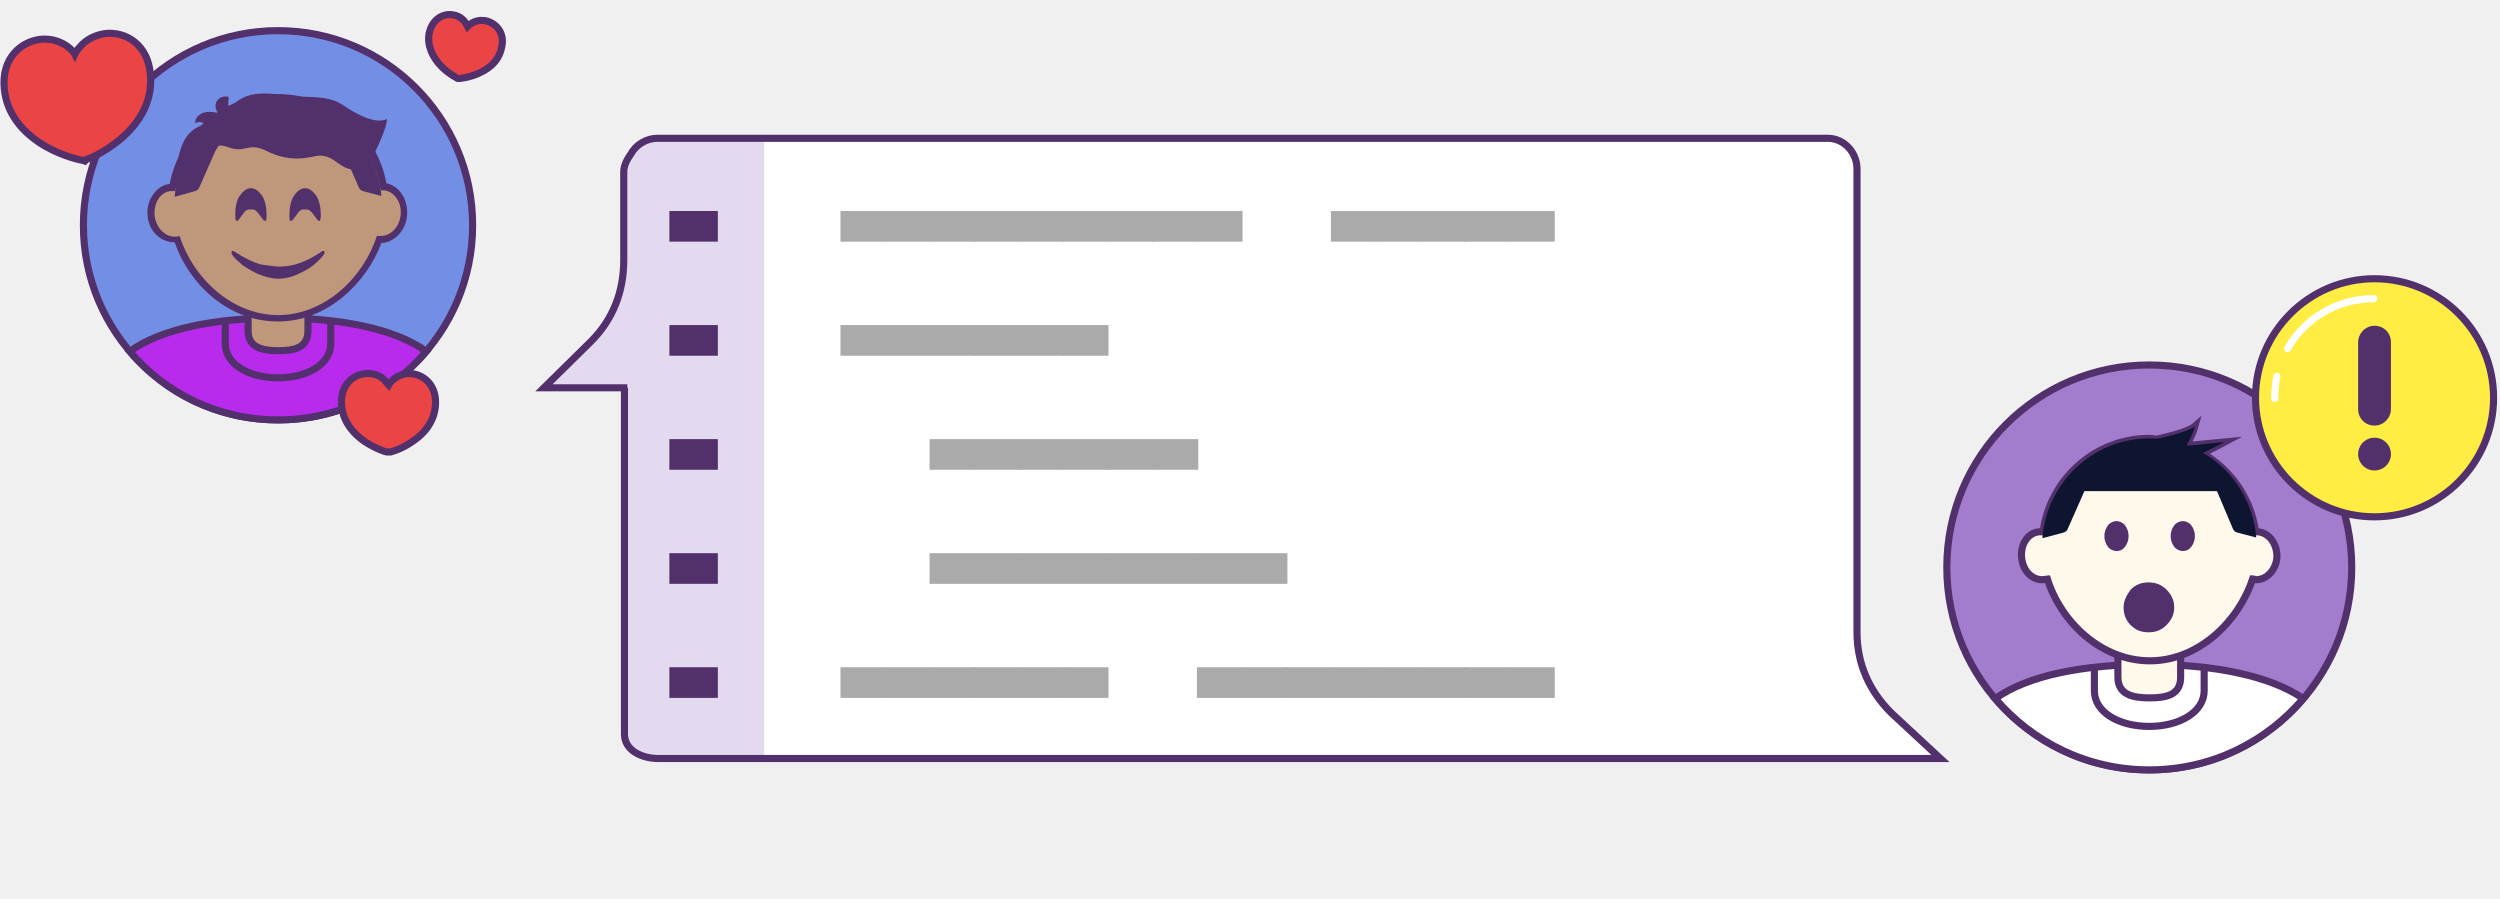
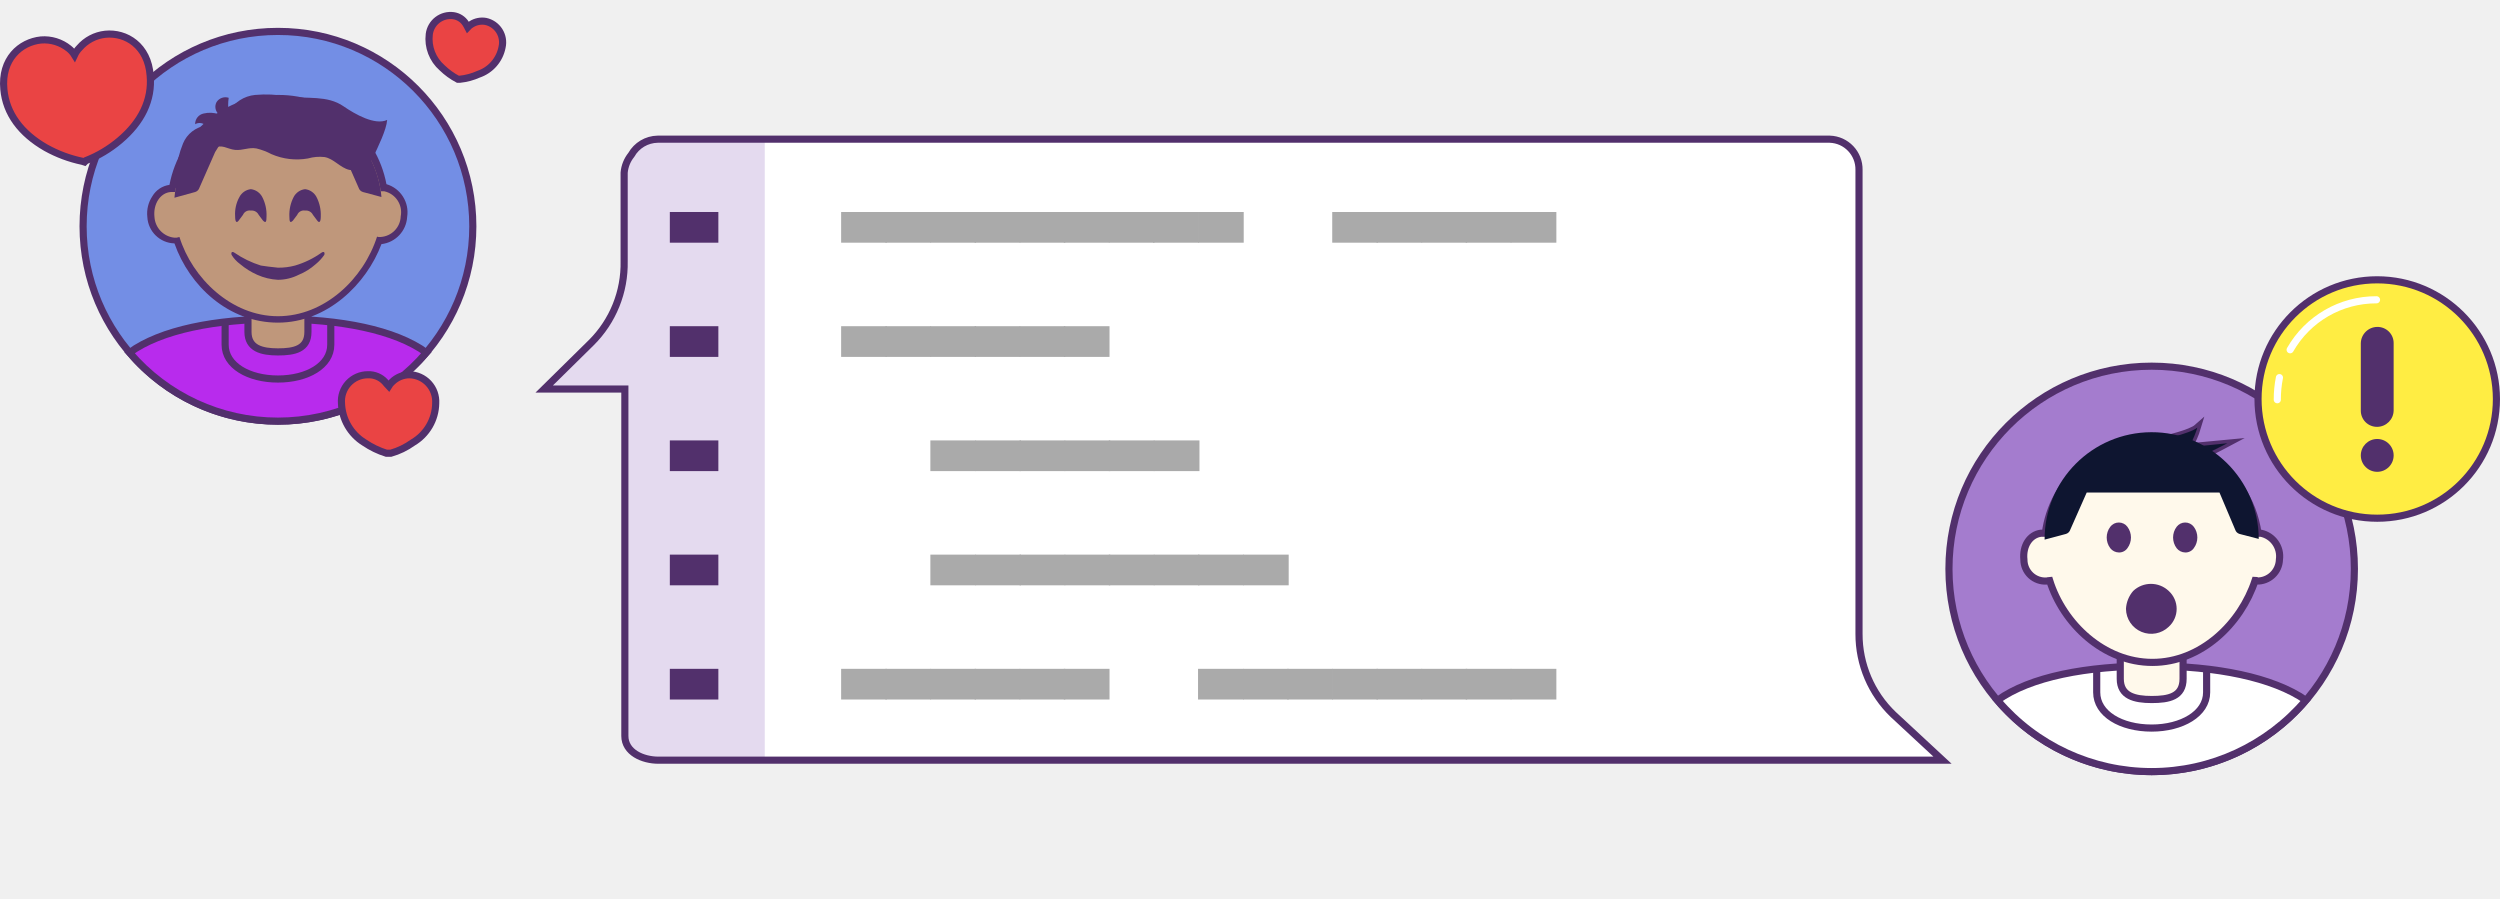
- <svg xmlns="http://www.w3.org/2000/svg" xmlns:xlink="http://www.w3.org/1999/xlink" version="1.1" id="Layer_1" x="0px" y="0px" viewBox="0 0 350.7 126" style="enable-background:new 0 0 350.7 126;" xml:space="preserve">
-   <style type="text/css">
- 	.st0{clip-path:url(#SVGID_2_);fill:#E4DAEF;}
- 	.st1{fill:#B82BED;stroke:#52306C;stroke-miterlimit:10;}
- 	.st2{fill:none;stroke:#52306C;stroke-miterlimit:10;}
- 	.st3{fill:#BF977B;stroke:#52306C;stroke-miterlimit:10;}
- 	.st4{fill:#BF977B;}
- 	.st5{fill:#52306C;}
- 	.st6{fill:#FFFFFF;stroke:#52306C;stroke-miterlimit:10;}
- 	.st7{fill:#FFF9EB;stroke:#52306C;stroke-miterlimit:10;}
- 	.st8{fill:#0E1530;}
- 	.st9{fill:#EA4444;stroke:#52306C;stroke-miterlimit:10;}
- 	.st10{fill:#FFED43;stroke:#52306C;stroke-miterlimit:10;}
- 	.st11{fill:none;stroke:#FFFFFF;stroke-linecap:round;stroke-miterlimit:10;}
- 	.st12{fill:#AAAAAA;}
- </style>
-   <g>
-     <defs>
-       <path id="SVGID_1_" d="M265.3,100c-3.1-3.1-4.8-6.9-4.8-11.3v-65c0-2.3-1.8-4.3-4.1-4.3H92.2c-1.5,0-3,0.9-3.7,2.2    c-0.5,0.7-1,1.6-1,2.5v12.4c0,4.4-1.5,8.3-4.6,11.4l-6.6,6.5h11.7h-0.4v48.6c0,2.3,2.5,3.4,4.7,3.4h162.4h5.8h11.7L265.3,100z" />
-     </defs>
-     <use xlink:href="#SVGID_1_" style="overflow:visible;fill:#FFFFFF;" />
-     <clipPath id="SVGID_2_">
-       <use xlink:href="#SVGID_1_" style="overflow:visible;" />
+ <svg xmlns="http://www.w3.org/2000/svg" id="Layer_1" data-name="Layer 1" viewBox="0 0 350.24 125.9">
+   <defs>
+     <style>.cls-1,.cls-17,.cls-5{fill:none;}.cls-12,.cls-2{fill:#fff;}.cls-3{clip-path:url(#clip-path);}.cls-4{fill:#e4daef;}.cls-12,.cls-13,.cls-15,.cls-16,.cls-5,.cls-7,.cls-8{stroke:#52306c;}.cls-12,.cls-13,.cls-15,.cls-16,.cls-17,.cls-5,.cls-7,.cls-8{stroke-miterlimit:10;}.cls-6{fill:#738ee5;}.cls-7{fill:#b82bed;}.cls-8,.cls-9{fill:#bf977b;}.cls-10{fill:#52306c;}.cls-11{fill:#a47cce;}.cls-13{fill:#fff9eb;}.cls-14{fill:#0e1530;}.cls-15{fill:#ea4444;}.cls-16{fill:#ffed43;}.cls-17{stroke:#fff;stroke-linecap:round;}.cls-18{fill:#aaa;}</style>
+     <clipPath id="clip-path" transform="translate(-0.06 0.1)">
+       <path class="cls-1" d="M265.3,100a15.58,15.58,0,0,1-4.8-11.3v-65a4.23,4.23,0,0,0-4.1-4.3H92.2a4.33,4.33,0,0,0-3.7,2.2,4.59,4.59,0,0,0-1,2.5V36.5a15.62,15.62,0,0,1-4.6,11.4l-6.6,6.5H87.6V103c0,2.3,2.5,3.4,4.7,3.4H272.2Z" />
    </clipPath>
-     <path class="st0" d="M107.2,125.8h-31V14.5c0-8,6.5-14.6,14.6-14.6h16.4V125.8z" />
-     <use xlink:href="#SVGID_1_" style="overflow:visible;fill:none;stroke:#52306C;stroke-miterlimit:10;" />
+   </defs>
+   <path id="SVGID" class="cls-2" d="M265.3,100a15.58,15.58,0,0,1-4.8-11.3v-65a4.23,4.23,0,0,0-4.1-4.3H92.2a4.33,4.33,0,0,0-3.7,2.2,4.59,4.59,0,0,0-1,2.5V36.5a15.62,15.62,0,0,1-4.6,11.4l-6.6,6.5H87.6V103c0,2.3,2.5,3.4,4.7,3.4H272.2Z" transform="translate(-0.06 0.1)" />
+   <g class="cls-3">
+     <path class="cls-4" d="M107.2,125.8h-31V14.5A14.62,14.62,0,0,1,90.8-.1h16.4V125.8Z" transform="translate(-0.06 0.1)" />
  </g>
-   <g>
-     <g>
-       <defs>
-         <circle id="SVGID_3_" cx="39" cy="31.6" r="27.3" />
-       </defs>
-       <use xlink:href="#SVGID_3_" style="overflow:visible;fill:#738EE5;" />
-       <clipPath id="SVGID_4_">
-         <use xlink:href="#SVGID_3_" style="overflow:visible;" />
-       </clipPath>
-       <use xlink:href="#SVGID_3_" style="overflow:visible;fill:none;stroke:#52306C;stroke-miterlimit:10;" />
-     </g>
+   <path id="SVGID-2" data-name="SVGID" class="cls-5" d="M265.3,100a15.58,15.58,0,0,1-4.8-11.3v-65a4.23,4.23,0,0,0-4.1-4.3H92.2a4.33,4.33,0,0,0-3.7,2.2,4.59,4.59,0,0,0-1,2.5V36.5a15.62,15.62,0,0,1-4.6,11.4l-6.6,6.5H87.6V103c0,2.3,2.5,3.4,4.7,3.4H272.2Z" transform="translate(-0.06 0.1)" />
+   <circle id="SVGID-3" data-name="SVGID" class="cls-6" cx="38.94" cy="31.7" r="27.3" />
+   <circle id="SVGID-4" data-name="SVGID" class="cls-5" cx="38.94" cy="31.7" r="27.3" />
+   <path class="cls-7" d="M39,44.6c-8.7,0-16.4,1.5-20.8,4.7a27.33,27.33,0,0,0,41.6,0C55.4,46.1,47.7,44.6,39,44.6Z" transform="translate(-0.06 0.1)" />
+   <path class="cls-5" d="M31.6,44.6v3.6c0,2.9,3.3,4.8,7.4,4.8h0c4.1,0,7.4-1.9,7.4-4.8V44.6" transform="translate(-0.06 0.1)" />
+   <path class="cls-8" d="M43.2,42.2H34.8v4.2c0,2.3,1.9,2.8,4.2,2.8h0c2.3,0,4.2-.4,4.2-2.8V42.2Z" transform="translate(-0.06 0.1)" />
+   <path class="cls-9" d="M39,44.7c-6.8,0-12.2-5.5-14.2-11H24.5a3.56,3.56,0,0,1-3.3-3.4c-0.2-2.1,1-3.9,2.8-4.1h0.2a15,15,0,0,1,29.6,0h0A3.15,3.15,0,0,1,56,27.6a4.17,4.17,0,0,1,.6,2.7,3.56,3.56,0,0,1-3.3,3.4H53.1C51.2,39.2,45.8,44.7,39,44.7Z" transform="translate(-0.06 0.1)" />
+   <path class="cls-10" d="M39,14.2A14.64,14.64,0,0,1,53.4,26.7h0.5a3,3,0,0,1,2.3,3.5,3,3,0,0,1-2.8,2.9H53.1c-0.1,0-.2,0-0.2-0.1C51,39,45.5,44.2,39,44.2S27,38.9,25.2,33.1c-0.1,0-.3.1-0.4,0.1H24.5a3.11,3.11,0,0,1-2.8-2.9c-0.2-1.8.8-3.4,2.3-3.5h0.6A14.55,14.55,0,0,1,39,14.2m0-1A15.52,15.52,0,0,0,23.8,25.8a3.29,3.29,0,0,0-2.4,1.6,4.35,4.35,0,0,0-.7,2.9A3.91,3.91,0,0,0,24.5,34h0c2.1,6,7.6,11.1,14.5,11.1s12.4-5.4,14.5-11a4.07,4.07,0,0,0,3.6-3.8,4.11,4.11,0,0,0-2.9-4.6A15.37,15.37,0,0,0,39,13.2h0Z" transform="translate(-0.06 0.1)" />
+   <path class="cls-10" d="M48.1,21.2l2.2,5a0.9,0.9,0,0,0,.6.6l2.6,0.7a14.55,14.55,0,0,0-29,.1l2.9-.8a0.9,0.9,0,0,0,.6-0.6l2.2-5,0.5-.8,4-2.2,5.4,1.7Z" transform="translate(-0.06 0.1)" />
+   <path class="cls-10" d="M36,20.7a9,9,0,0,1,2.1.8,8.94,8.94,0,0,0,5.1.6,6,6,0,0,1,2.3-.2c1.3,0.2,2.2,1.5,3.5,1.8a3.16,3.16,0,0,0,3.4-1.9c0.6-1.3,1.8-3.7,1.9-5.1-1.7.8-4.5-.8-6.1-1.9-2.3-1.6-5.1-1-7.9-1.4a17,17,0,0,0-4.5-.2,4.77,4.77,0,0,0-3.7,2.4,6.7,6.7,0,0,1,0-2,1.47,1.47,0,0,0-1.7.6,1.38,1.38,0,0,0,.3,1.7,3.76,3.76,0,0,0-2.1-.1,1.49,1.49,0,0,0-1.2,1.5,1.23,1.23,0,0,1,1.5.2A4.09,4.09,0,0,0,25.7,20a14.48,14.48,0,0,0-1,4.1,18.46,18.46,0,0,1-.4,2.3c-0.1-.4,1.1,0,1.5,0s-0.1.1-.1,0.5c1.3-.1,2.1-1.5,2.5-2.8s0.7-2.7,1.8-3.4,1.9,0.1,3,.2S34.9,20.5,36,20.7Z" transform="translate(-0.06 0.1)" />
+   <g id="a">
+     <path class="cls-10" d="M32.5,35.6a4.56,4.56,0,0,0,1.2,1.3,10,10,0,0,0,2.4,1.5,8.17,8.17,0,0,0,2.9.7,6.48,6.48,0,0,0,2.9-.7,8.31,8.31,0,0,0,2.4-1.5,6.42,6.42,0,0,0,1.2-1.3c0.1-.4-0.1-0.5-0.4-0.3a12.49,12.49,0,0,1-3.7,1.8,8.75,8.75,0,0,1-2.4.3q-1.5-.15-2.4-0.3a13.77,13.77,0,0,1-3.7-1.8c-0.3-.2-0.5-0.1-0.4.3m4.9-5.4a5.4,5.4,0,0,0-.6-2.7,2.08,2.08,0,0,0-1.6-1.1h0a2.08,2.08,0,0,0-1.6,1.1,4.91,4.91,0,0,0-.6,2.7c0,0.8.2,1,.5,0.6l0.6-.8a1,1,0,0,1,1.1-.6h0a1.08,1.08,0,0,1,1.1.6l0.6,0.8c0.4,0.4.5,0.2,0.5-.6m3.7,0.6,0.6-.8a1,1,0,0,1,1.1-.6h0a1.08,1.08,0,0,1,1.1.6l0.6,0.8c0.3,0.4.5,0.2,0.5-.6a5.4,5.4,0,0,0-.6-2.7,2.08,2.08,0,0,0-1.6-1.1h0a2.08,2.08,0,0,0-1.6,1.1,5.4,5.4,0,0,0-.6,2.7C40.6,31,40.7,31.2,41.1,30.8Z" transform="translate(-0.06 0.1)" />
  </g>
-   <path class="st1" d="M39,44.6c-8.7,0-16.4,1.5-20.8,4.7c5,5.9,12.4,9.6,20.8,9.6s15.8-3.7,20.8-9.6C55.4,46.1,47.7,44.6,39,44.6z" />
-   <path class="st2" d="M31.6,44.6v3.6c0,2.9,3.3,4.8,7.4,4.8h0c4.1,0,7.4-1.9,7.4-4.8v-3.6" />
-   <path class="st3" d="M43.2,42.2h-8.4v4.2c0,2.3,1.9,2.8,4.2,2.8h0c2.3,0,4.2-0.4,4.2-2.8V42.2z" />
-   <g>
-     <path class="st4" d="M39,44.7c-6.8,0-12.2-5.5-14.2-11c0,0,0,0,0,0c-0.1,0-0.2,0-0.3,0c-1.7,0-3.1-1.5-3.3-3.4   c-0.2-2.1,1-3.9,2.8-4.1c0.1,0,0.2,0,0.2,0C25.4,19,31.7,13.7,39,13.7c7.3,0,13.6,5.4,14.8,12.5c0,0,0,0,0,0   c0.9,0.1,1.6,0.6,2.2,1.4c0.5,0.8,0.7,1.7,0.6,2.7c-0.2,1.9-1.6,3.4-3.3,3.4c0,0-0.1,0-0.2,0C51.2,39.2,45.8,44.7,39,44.7z" />
-     <path class="st5" d="M39,14.2c7.3,0,13.4,5.5,14.4,12.5c0.1,0,0.2,0,0.3,0c0.1,0,0.1,0,0.2,0c1.5,0.2,2.5,1.8,2.3,3.5   c-0.2,1.7-1.4,2.9-2.8,2.9c-0.1,0-0.2,0-0.3,0c-0.1,0-0.2,0-0.2-0.1C51,39,45.5,44.2,39,44.2c-6.5,0-12-5.3-13.8-11.1   c-0.1,0-0.3,0.1-0.4,0.1c-0.1,0-0.2,0-0.3,0c-1.4,0-2.6-1.3-2.8-2.9c-0.2-1.8,0.8-3.4,2.3-3.5c0.1,0,0.2,0,0.2,0c0.1,0,0.3,0,0.4,0   C25.6,19.6,31.7,14.2,39,14.2 M39,13.2c-7.4,0-13.8,5.3-15.2,12.6c-1,0.1-1.8,0.7-2.4,1.6c-0.6,0.9-0.8,1.9-0.7,2.9   c0.2,2.2,1.9,3.7,3.8,3.7c0,0,0,0,0,0c2.1,6,7.6,11.1,14.5,11.1c6.9,0,12.4-5.4,14.5-11c1.8-0.1,3.4-1.7,3.6-3.8   c0.2-2.2-1-4.2-2.9-4.6C52.9,18.5,46.5,13.2,39,13.2L39,13.2z" />
+   <circle id="SVGID-5" data-name="SVGID" class="cls-11" cx="301.44" cy="79.7" r="28.4" />
+   <circle id="SVGID-6" data-name="SVGID" class="cls-5" cx="301.44" cy="79.7" r="28.4" />
+   <path class="cls-5" d="M290.2,94.3c-0.7,3.5,4.7,7,11.5,7s12.1-3.6,11.5-7.1" transform="translate(-0.06 0.1)" />
+   <path class="cls-12" d="M301.5,93.2c-9.1,0-17,1.5-21.6,4.8a28.33,28.33,0,0,0,43.2,0C318.5,94.8,310.5,93.2,301.5,93.2Z" transform="translate(-0.06 0.1)" />
+   <path class="cls-5" d="M293.8,93.2v3.7c0,3,3.4,5,7.7,5h0c4.2,0,7.7-2,7.7-5V93.2" transform="translate(-0.06 0.1)" />
+   <path class="cls-13" d="M305.8,90.7h-8.7V95c0,2.4,2,2.9,4.4,2.9h0c2.4,0,4.4-.4,4.4-2.9V90.7h-0.1Z" transform="translate(-0.06 0.1)" />
+   <path class="cls-13" d="M316.8,74.6h-0.4a15.13,15.13,0,0,0-7.4-11c1.6-.8,3.1-1.6,3.1-1.6l-5.3.5h-0.1a11.44,11.44,0,0,0,1.2-2.7c-0.9.8-4.4,1.6-5.3,1.8-0.4,0-.7-0.1-1.1-0.1a15.09,15.09,0,0,0-14.9,13.1H286c-1.6.2-2.6,1.8-2.4,3.7a3,3,0,0,0,3.2,3c0.1,0,.3-0.1.4-0.1,1.9,6.1,7.6,11.5,14.4,11.5S314,87.3,316,81.2c0.1,0,.2,0,0.2.1a3.1,3.1,0,0,0,3.2-3A3.31,3.31,0,0,0,316.8,74.6Z" transform="translate(-0.06 0.1)" />
+   <path class="cls-14" d="M313.2,74.1a0.9,0.9,0,0,0,.6.6l2.7,0.7a15,15,0,0,0-30,.1l3-.8a0.9,0.9,0,0,0,.6-0.6l2.3-5.2H311Z" transform="translate(-0.06 0.1)" />
+   <g id="a-2" data-name="a">
+     <path class="cls-10" d="M297.9,85.2a3.54,3.54,0,0,0,6,2.5,3.39,3.39,0,0,0,0-5,3.62,3.62,0,0,0-5,0,4.17,4.17,0,0,0-1,2.5m0.2-8.5a2.5,2.5,0,0,0,0-3,1.5,1.5,0,0,0-2.4,0,2.5,2.5,0,0,0,0,3,1.56,1.56,0,0,0,1.2.6,1.41,1.41,0,0,0,1.2-.6" transform="translate(-0.06 0.1)" />
  </g>
-   <g>
-     <path class="st5" d="M48.1,21.2l2.2,5c0.1,0.3,0.3,0.5,0.6,0.6l2.6,0.7C52.9,20,46.6,14.2,39,14.2c-7.6,0-13.9,5.9-14.5,13.4   l2.9-0.8c0.3-0.1,0.5-0.3,0.6-0.6l2.2-5l0.5-0.8l4-2.2l5.4,1.7L48.1,21.2z" />
-   </g>
-   <path class="st5" d="M36,20.7c0.7,0.1,1.4,0.5,2.1,0.8c1.6,0.7,3.4,0.9,5.1,0.6c0.8-0.1,1.5-0.4,2.3-0.2c1.3,0.2,2.2,1.5,3.5,1.8  c1.4,0.3,2.8-0.6,3.4-1.9s1.8-3.7,1.9-5.1c-1.7,0.8-4.5-0.8-6.1-1.9c-2.3-1.6-5.1-1-7.9-1.4c-1.5-0.2-3-0.4-4.5-0.2s-3,1-3.7,2.4  c-0.1-0.7-0.1-1.3,0-2c-0.6-0.2-1.3,0-1.7,0.6c-0.3,0.5-0.2,1.3,0.3,1.7c-0.7-0.2-1.4-0.3-2.1-0.1c-0.7,0.2-1.3,0.8-1.2,1.5  c0.4-0.3,1.1-0.2,1.5,0.2c-1.4,0.1-2.6,1.2-3.2,2.5s-0.8,2.7-1,4.1c-0.1,1-0.2,1.3-0.4,2.3c-0.1-0.4,1.1,0,1.5,0  c0.4,0-0.1,0.1-0.1,0.5c1.3-0.1,2.1-1.5,2.5-2.8c0.4-1.3,0.7-2.7,1.8-3.4c1.2-0.7,1.9,0.1,3,0.2C34,21.1,34.9,20.5,36,20.7z" />
-   <g transform="matrix( 1, 0, 0, 1, 0,0) ">
-     <g>
-       <g>
-         <g id="a_8_">
-           <path class="st5" d="M32.5,35.6c0.2,0.4,0.6,0.8,1.2,1.3c0.5,0.5,1.4,1,2.4,1.5c1,0.4,2,0.7,2.9,0.7c0.9,0,1.9-0.2,2.9-0.7      c1.1-0.5,1.9-1,2.4-1.5c0.6-0.5,1-1,1.2-1.3c0.1-0.4-0.1-0.5-0.4-0.3c-1.3,0.9-2.6,1.5-3.7,1.8c-0.7,0.2-1.5,0.3-2.4,0.3      c-1-0.1-1.8-0.2-2.4-0.3c-1.1-0.3-2.3-0.9-3.7-1.8C32.6,35.1,32.4,35.2,32.5,35.6 M37.4,30.2c0-1.1-0.2-2-0.6-2.7      c-0.5-0.7-1-1.1-1.6-1.1h0c-0.6,0-1.1,0.4-1.6,1.1C33.2,28.1,33,29,33,30.2c0,0.8,0.2,1,0.5,0.6l0.6-0.8      c0.3-0.5,0.7-0.7,1.1-0.6h0c0.5-0.1,0.8,0.2,1.1,0.6l0.6,0.8C37.3,31.2,37.4,31,37.4,30.2 M41.1,30.8l0.6-0.8      c0.3-0.5,0.7-0.7,1.1-0.6h0c0.5-0.1,0.8,0.2,1.1,0.6l0.6,0.8c0.3,0.4,0.5,0.2,0.5-0.6c0-1.1-0.2-2-0.6-2.7      c-0.5-0.7-1-1.1-1.6-1.1h0c-0.6,0-1.1,0.4-1.6,1.1c-0.4,0.7-0.6,1.6-0.6,2.7C40.6,31,40.7,31.2,41.1,30.8z" />
-         </g>
-       </g>
-     </g>
-   </g>
-   <g>
-     <g>
-       <defs>
-         <circle id="SVGID_5_" cx="301.5" cy="79.6" r="28.4" />
-       </defs>
-       <use xlink:href="#SVGID_5_" style="overflow:visible;fill:#A47CCE;" />
-       <clipPath id="SVGID_6_">
-         <use xlink:href="#SVGID_5_" style="overflow:visible;" />
-       </clipPath>
-       <use xlink:href="#SVGID_5_" style="overflow:visible;fill:none;stroke:#52306C;stroke-miterlimit:10;" />
-     </g>
-   </g>
-   <path class="st2" d="M290.2,94.3c-0.7,3.5,4.7,7,11.5,7c6.7,0,12.1-3.6,11.5-7.1" />
-   <path class="st6" d="M301.5,93.2c-9.1,0-17,1.5-21.6,4.8c5.2,6.1,12.9,10,21.6,10s16.4-3.9,21.6-10  C318.5,94.8,310.5,93.2,301.5,93.2z" />
-   <path class="st2" d="M293.8,93.2v3.7c0,3,3.4,5,7.7,5h0c4.2,0,7.7-2,7.7-5v-3.7" />
-   <path class="st7" d="M305.8,90.7h-8.7V95c0,2.4,2,2.9,4.4,2.9l0,0c2.4,0,4.4-0.4,4.4-2.9V90.7z" />
-   <path class="st7" d="M316.8,74.6c-0.1,0-0.3,0-0.4,0c-0.6-4.7-3.5-8.7-7.4-11c1.6-0.8,3.1-1.6,3.1-1.6l-5.3,0.5c0,0,0,0-0.1,0  c0.4-0.7,0.9-1.6,1.2-2.7c-0.9,0.8-4.4,1.6-5.3,1.8c-0.4,0-0.7-0.1-1.1-0.1c-7.6,0-13.9,5.7-14.9,13.1c-0.2,0-0.4,0-0.6,0  c-1.6,0.2-2.6,1.8-2.4,3.7c0.2,1.9,1.6,3.2,3.2,3c0.1,0,0.3-0.1,0.4-0.1c1.9,6.1,7.6,11.5,14.4,11.5c6.7,0,12.4-5.4,14.4-11.5  c0.1,0,0.2,0,0.2,0.1c1.6,0.2,3-1.2,3.2-3C319.5,76.4,318.4,74.8,316.8,74.6z" />
-   <g>
-     <path class="st8" d="M313.2,74.1c0.1,0.3,0.3,0.5,0.6,0.6l2.7,0.7c-0.6-7.8-7.1-13.9-15-13.9c-7.9,0-14.4,6.2-15,14l3-0.8   c0.3-0.1,0.5-0.3,0.6-0.6l2.3-5.2h18.6L313.2,74.1z" />
-   </g>
-   <g transform="matrix( 1, 0, 0, 1, 0,0) ">
-     <g>
-       <g id="a_9_">
-         <path class="st5" d="M297.9,85.2c0,1,0.3,1.8,1,2.5c0.7,0.7,1.5,1,2.5,1c1,0,1.8-0.3,2.5-1c0.7-0.7,1.1-1.5,1.1-2.5     c0-1-0.4-1.8-1.1-2.5c-0.7-0.7-1.5-1-2.5-1c-1,0-1.8,0.3-2.5,1C298.3,83.5,297.9,84.3,297.9,85.2 M298.1,76.7     c0.3-0.4,0.5-0.9,0.5-1.5s-0.2-1.1-0.5-1.5c-0.3-0.4-0.8-0.6-1.2-0.6s-0.9,0.2-1.2,0.6c-0.3,0.4-0.5,0.9-0.5,1.5s0.2,1.1,0.5,1.5     c0.3,0.4,0.8,0.6,1.2,0.6S297.7,77.2,298.1,76.7" />
-       </g>
-     </g>
-     <path class="st5" d="M307.4,76.7c0.3-0.4,0.5-0.9,0.5-1.5s-0.2-1.1-0.5-1.5c-0.3-0.4-0.8-0.6-1.2-0.6s-0.9,0.2-1.2,0.6   c-0.3,0.4-0.5,0.9-0.5,1.5s0.2,1.1,0.5,1.5c0.3,0.4,0.8,0.6,1.2,0.6S307,77.2,307.4,76.7" />
-   </g>
-   <path class="st8" d="M302.4,61.6c0,0,4.4-0.9,5.5-1.8c-0.7,2.5-2.3,4.3-2.3,4.3L302.4,61.6z" />
-   <path class="st8" d="M306.1,62.6l6-0.6c0,0-5.5,2.9-7,3.1C303.6,65.3,306.1,62.6,306.1,62.6z" />
-   <path class="st9" d="M11.9,22.6l-0.3-0.1c-0.1,0-2.6-0.5-5.1-1.9c-3.5-2-5.6-4.8-5.9-8.2C0.2,8.2,2.9,5.8,5.8,5.5  c1.4-0.1,2.8,0.3,3.9,1.2C10,7,10.3,7.2,10.5,7.6c0.2-0.4,0.4-0.7,0.7-1c0.9-1.1,2.2-1.7,3.6-1.9c2.9-0.3,6,1.6,6.3,5.8  c0.3,3.4-1.2,6.5-4.3,9.1c-2.3,1.9-4.6,2.8-4.7,2.8L11.9,22.6z" />
-   <path class="st9" d="M64.3,11L64.2,11c0,0-1.2-0.6-2.2-1.6c-1.4-1.4-2.1-3.1-1.8-4.7c0.4-2,2-2.9,3.4-2.6c0.7,0.1,1.3,0.5,1.7,1.1  c0.1,0.2,0.2,0.3,0.3,0.5c0.1-0.1,0.3-0.3,0.5-0.4c0.6-0.4,1.3-0.5,2-0.4c1.4,0.3,2.7,1.6,2.3,3.6c-0.3,1.7-1.4,3-3.3,3.8  c-1.3,0.6-2.6,0.7-2.6,0.7L64.3,11z" />
-   <path class="st9" d="M54.4,63.4l-0.2,0c-0.1,0-1.6-0.5-3.1-1.5c-2.1-1.5-3.2-3.4-3.2-5.5c0-2.6,1.8-4,3.7-4c0.9,0,1.8,0.3,2.4,1  c0.2,0.2,0.3,0.4,0.5,0.6c0.1-0.2,0.3-0.4,0.5-0.6c0.6-0.6,1.5-1,2.4-1c1.8,0,3.7,1.4,3.7,4c0,2.2-1.1,4.1-3.2,5.5  c-1.5,1.1-3.1,1.5-3.1,1.5L54.4,63.4z" />
-   <path class="st10" d="M333.1,39.1c-9.2,0-16.7,7.5-16.7,16.7s7.5,16.7,16.7,16.7s16.7-7.5,16.7-16.7S342.3,39.1,333.1,39.1z" />
-   <circle class="st5" cx="333.1" cy="63.7" r="2.3" />
-   <path class="st5" d="M335.4,57.4c0,1.2-1,2.3-2.3,2.3s-2.3-1-2.3-2.3V48c0-1.2,1-2.3,2.3-2.3s2.3,1,2.3,2.3V57.4z" />
-   <path class="st11" d="M333,41.9c-5.2,0-9.7,2.8-12.1,7 M319.4,52.8c-0.2,1-0.3,2-0.3,3.1" />
-   <g>
-     <g>
-       <g>
-         <path class="st5" d="M93.9,29.6h6.8v4.3h-6.8V29.6z" />
-         <path class="st5" d="M93.9,45.6h6.8v4.3h-6.8V45.6z" />
-         <path class="st5" d="M93.9,61.6h6.8v4.3h-6.8V61.6z" />
-         <path class="st5" d="M93.9,77.6h6.8v4.3h-6.8V77.6z" />
-         <path class="st5" d="M93.9,93.6h6.8v4.3h-6.8V93.6z" />
-       </g>
-     </g>
-   </g>
-   <g>
-     <path class="st12" d="M117.9,29.6h6.4v4.3h-6.4V29.6z" />
-     <path class="st12" d="M124.1,29.6h6.4v4.3h-6.4V29.6z" />
-     <path class="st12" d="M130.4,29.6h6.4v4.3h-6.4V29.6z" />
-     <path class="st12" d="M136.6,29.6h6.4v4.3h-6.4V29.6z" />
-     <path class="st12" d="M142.9,29.6h6.4v4.3h-6.4V29.6z" />
-     <path class="st12" d="M149.1,29.6h6.4v4.3h-6.4V29.6z" />
-     <path class="st12" d="M155.4,29.6h6.4v4.3h-6.4V29.6z" />
-     <path class="st12" d="M161.6,29.6h6.4v4.3h-6.4V29.6z" />
-     <path class="st12" d="M167.9,29.6h6.4v4.3h-6.4V29.6z" />
-     <path class="st12" d="M186.7,29.6h6.4v4.3h-6.4V29.6z" />
-     <path class="st12" d="M192.9,29.6h6.4v4.3h-6.4V29.6z" />
-     <path class="st12" d="M199.2,29.6h6.4v4.3h-6.4V29.6z" />
-     <path class="st12" d="M205.4,29.6h6.4v4.3h-6.4V29.6z" />
-     <path class="st12" d="M211.7,29.6h6.4v4.3h-6.4V29.6z" />
-     <path class="st12" d="M117.9,45.6h6.4v4.3h-6.4V45.6z" />
-     <path class="st12" d="M124.1,45.6h6.4v4.3h-6.4V45.6z" />
-     <path class="st12" d="M130.4,45.6h6.4v4.3h-6.4V45.6z" />
-     <path class="st12" d="M136.6,45.6h6.4v4.3h-6.4V45.6z" />
-     <path class="st12" d="M142.9,45.6h6.4v4.3h-6.4V45.6z" />
-     <path class="st12" d="M149.1,45.6h6.4v4.3h-6.4V45.6z" />
-     <path class="st12" d="M130.4,61.6h6.4v4.3h-6.4V61.6z" />
-     <path class="st12" d="M136.7,61.6h6.4v4.3h-6.4V61.6z" />
-     <path class="st12" d="M142.9,61.6h6.4v4.3h-6.4V61.6z" />
-     <path class="st12" d="M149.2,61.6h6.4v4.3h-6.4V61.6z" />
-     <path class="st12" d="M155.4,61.6h6.4v4.3h-6.4V61.6z" />
-     <path class="st12" d="M161.7,61.6h6.4v4.3h-6.4V61.6z" />
-     <path class="st12" d="M130.4,77.6h6.4v4.3h-6.4V77.6z" />
-     <path class="st12" d="M136.7,77.6h6.4v4.3h-6.4V77.6z" />
-     <path class="st12" d="M142.9,77.6h6.4v4.3h-6.4V77.6z" />
-     <path class="st12" d="M149.2,77.6h6.4v4.3h-6.4V77.6z" />
-     <path class="st12" d="M155.4,77.6h6.4v4.3h-6.4V77.6z" />
-     <path class="st12" d="M161.7,77.6h6.4v4.3h-6.4V77.6z" />
-     <path class="st12" d="M167.9,77.6h6.4v4.3h-6.4V77.6z" />
-     <path class="st12" d="M174.2,77.6h6.4v4.3h-6.4V77.6z" />
-     <path class="st12" d="M117.9,93.6h6.4v4.3h-6.4V93.6z" />
-     <path class="st12" d="M124.1,93.6h6.4v4.3h-6.4V93.6z" />
-     <path class="st12" d="M130.4,93.6h6.4v4.3h-6.4V93.6z" />
-     <path class="st12" d="M136.6,93.6h6.4v4.3h-6.4V93.6z" />
-     <path class="st12" d="M142.9,93.6h6.4v4.3h-6.4V93.6z" />
-     <path class="st12" d="M149.1,93.6h6.4v4.3h-6.4V93.6z" />
-     <path class="st12" d="M167.9,93.6h6.4v4.3h-6.4V93.6z" />
-     <path class="st12" d="M174.2,93.6h6.4v4.3h-6.4V93.6z" />
-     <path class="st12" d="M180.4,93.6h6.4v4.3h-6.4V93.6z" />
-     <path class="st12" d="M186.7,93.6h6.4v4.3h-6.4V93.6z" />
-     <path class="st12" d="M192.9,93.6h6.4v4.3h-6.4V93.6z" />
-     <path class="st12" d="M199.2,93.6h6.4v4.3h-6.4V93.6z" />
-     <path class="st12" d="M205.4,93.6h6.4v4.3h-6.4V93.6z" />
-     <path class="st12" d="M211.7,93.6h6.4v4.3h-6.4V93.6z" />
-   </g>
+   <path class="cls-10" d="M307.4,76.7a2.5,2.5,0,0,0,0-3,1.5,1.5,0,0,0-2.4,0,2.5,2.5,0,0,0,0,3,1.56,1.56,0,0,0,1.2.6,1.41,1.41,0,0,0,1.2-.6" transform="translate(-0.06 0.1)" />
+   <path class="cls-14" d="M302.4,61.6s4.4-.9,5.5-1.8a12.11,12.11,0,0,1-2.3,4.3Z" transform="translate(-0.06 0.1)" />
+   <path class="cls-14" d="M306.1,62.6l6-.6s-5.5,2.9-7,3.1S306.1,62.6,306.1,62.6Z" transform="translate(-0.06 0.1)" />
+   <path class="cls-15" d="M11.9,22.6l-0.3-.1a18,18,0,0,1-5.1-1.9C3,18.6.9,15.8,0.6,12.4,0.2,8.2,2.9,5.8,5.8,5.5A5.51,5.51,0,0,1,9.7,6.7a3.45,3.45,0,0,1,.8.9,3.59,3.59,0,0,1,.7-1,5.56,5.56,0,0,1,3.6-1.9c2.9-.3,6,1.6,6.3,5.8,0.3,3.4-1.2,6.5-4.3,9.1a16.8,16.8,0,0,1-4.7,2.8Z" transform="translate(-0.06 0.1)" />
+   <path class="cls-15" d="M64.3,11H64.2A9.58,9.58,0,0,1,62,9.4a5.38,5.38,0,0,1-1.8-4.7,3,3,0,0,1,3.4-2.6,2.45,2.45,0,0,1,1.7,1.1c0.1,0.2.2,0.3,0.3,0.5a2.18,2.18,0,0,1,.5-0.4,2.82,2.82,0,0,1,2-.4,3,3,0,0,1,2.3,3.6,5,5,0,0,1-3.3,3.8,8.53,8.53,0,0,1-2.6.7H64.3Z" transform="translate(-0.06 0.1)" />
+   <path class="cls-15" d="M54.4,63.4H54.2a11.83,11.83,0,0,1-3.1-1.5,6.75,6.75,0,0,1-3.2-5.5,3.71,3.71,0,0,1,3.7-4,3.1,3.1,0,0,1,2.4,1c0.2,0.2.3,0.4,0.5,0.6a2.65,2.65,0,0,1,.5-0.6,3.49,3.49,0,0,1,2.4-1,3.77,3.77,0,0,1,3.7,4,6.49,6.49,0,0,1-3.2,5.5,10,10,0,0,1-3.1,1.5H54.4Z" transform="translate(-0.06 0.1)" />
+   <path class="cls-16" d="M333.1,39.1a16.7,16.7,0,1,0,16.7,16.7A16.73,16.73,0,0,0,333.1,39.1Z" transform="translate(-0.06 0.1)" />
+   <circle class="cls-10" cx="333.04" cy="63.8" r="2.3" />
+   <path class="cls-10" d="M335.4,57.4a2.33,2.33,0,0,1-2.3,2.3,2.26,2.26,0,0,1-2.3-2.3V48a2.33,2.33,0,0,1,2.3-2.3,2.26,2.26,0,0,1,2.3,2.3v9.4Z" transform="translate(-0.06 0.1)" />
+   <path class="cls-17" d="M333,41.9a13.87,13.87,0,0,0-12.1,7m-1.5,3.9a15.53,15.53,0,0,0-.3,3.1" transform="translate(-0.06 0.1)" />
+   <path class="cls-10" d="M93.9,29.6h6.8v4.3H93.9V29.6Z" transform="translate(-0.06 0.1)" />
+   <path class="cls-10" d="M93.9,45.6h6.8v4.3H93.9V45.6Z" transform="translate(-0.06 0.1)" />
+   <path class="cls-10" d="M93.9,61.6h6.8v4.3H93.9V61.6Z" transform="translate(-0.06 0.1)" />
+   <path class="cls-10" d="M93.9,77.6h6.8v4.3H93.9V77.6Z" transform="translate(-0.06 0.1)" />
+   <path class="cls-10" d="M93.9,93.6h6.8v4.3H93.9V93.6Z" transform="translate(-0.06 0.1)" />
+   <path class="cls-18" d="M117.9,29.6h6.4v4.3h-6.4V29.6Z" transform="translate(-0.06 0.1)" />
+   <path class="cls-18" d="M124.1,29.6h6.4v4.3h-6.4V29.6Z" transform="translate(-0.06 0.1)" />
+   <path class="cls-18" d="M130.4,29.6h6.4v4.3h-6.4V29.6Z" transform="translate(-0.06 0.1)" />
+   <path class="cls-18" d="M136.6,29.6H143v4.3h-6.4V29.6Z" transform="translate(-0.06 0.1)" />
+   <path class="cls-18" d="M142.9,29.6h6.4v4.3h-6.4V29.6Z" transform="translate(-0.06 0.1)" />
+   <path class="cls-18" d="M149.1,29.6h6.4v4.3h-6.4V29.6Z" transform="translate(-0.06 0.1)" />
+   <path class="cls-18" d="M155.4,29.6h6.4v4.3h-6.4V29.6Z" transform="translate(-0.06 0.1)" />
+   <path class="cls-18" d="M161.6,29.6H168v4.3h-6.4V29.6Z" transform="translate(-0.06 0.1)" />
+   <path class="cls-18" d="M167.9,29.6h6.4v4.3h-6.4V29.6Z" transform="translate(-0.06 0.1)" />
+   <path class="cls-18" d="M186.7,29.6h6.4v4.3h-6.4V29.6Z" transform="translate(-0.06 0.1)" />
+   <path class="cls-18" d="M192.9,29.6h6.4v4.3h-6.4V29.6Z" transform="translate(-0.06 0.1)" />
+   <path class="cls-18" d="M199.2,29.6h6.4v4.3h-6.4V29.6Z" transform="translate(-0.06 0.1)" />
+   <path class="cls-18" d="M205.4,29.6h6.4v4.3h-6.4V29.6Z" transform="translate(-0.06 0.1)" />
+   <path class="cls-18" d="M211.7,29.6h6.4v4.3h-6.4V29.6Z" transform="translate(-0.06 0.1)" />
+   <path class="cls-18" d="M117.9,45.6h6.4v4.3h-6.4V45.6Z" transform="translate(-0.06 0.1)" />
+   <path class="cls-18" d="M124.1,45.6h6.4v4.3h-6.4V45.6Z" transform="translate(-0.06 0.1)" />
+   <path class="cls-18" d="M130.4,45.6h6.4v4.3h-6.4V45.6Z" transform="translate(-0.06 0.1)" />
+   <path class="cls-18" d="M136.6,45.6H143v4.3h-6.4V45.6Z" transform="translate(-0.06 0.1)" />
+   <path class="cls-18" d="M142.9,45.6h6.4v4.3h-6.4V45.6Z" transform="translate(-0.06 0.1)" />
+   <path class="cls-18" d="M149.1,45.6h6.4v4.3h-6.4V45.6Z" transform="translate(-0.06 0.1)" />
+   <path class="cls-18" d="M130.4,61.6h6.4v4.3h-6.4V61.6Z" transform="translate(-0.06 0.1)" />
+   <path class="cls-18" d="M136.7,61.6h6.4v4.3h-6.4V61.6Z" transform="translate(-0.06 0.1)" />
+   <path class="cls-18" d="M142.9,61.6h6.4v4.3h-6.4V61.6Z" transform="translate(-0.06 0.1)" />
+   <path class="cls-18" d="M149.2,61.6h6.4v4.3h-6.4V61.6Z" transform="translate(-0.06 0.1)" />
+   <path class="cls-18" d="M155.4,61.6h6.4v4.3h-6.4V61.6Z" transform="translate(-0.06 0.1)" />
+   <path class="cls-18" d="M161.7,61.6h6.4v4.3h-6.4V61.6Z" transform="translate(-0.06 0.1)" />
+   <path class="cls-18" d="M130.4,77.6h6.4v4.3h-6.4V77.6Z" transform="translate(-0.06 0.1)" />
+   <path class="cls-18" d="M136.7,77.6h6.4v4.3h-6.4V77.6Z" transform="translate(-0.06 0.1)" />
+   <path class="cls-18" d="M142.9,77.6h6.4v4.3h-6.4V77.6Z" transform="translate(-0.06 0.1)" />
+   <path class="cls-18" d="M149.2,77.6h6.4v4.3h-6.4V77.6Z" transform="translate(-0.06 0.1)" />
+   <path class="cls-18" d="M155.4,77.6h6.4v4.3h-6.4V77.6Z" transform="translate(-0.06 0.1)" />
+   <path class="cls-18" d="M161.7,77.6h6.4v4.3h-6.4V77.6Z" transform="translate(-0.06 0.1)" />
+   <path class="cls-18" d="M167.9,77.6h6.4v4.3h-6.4V77.6Z" transform="translate(-0.06 0.1)" />
+   <path class="cls-18" d="M174.2,77.6h6.4v4.3h-6.4V77.6Z" transform="translate(-0.06 0.1)" />
+   <path class="cls-18" d="M117.9,93.6h6.4v4.3h-6.4V93.6Z" transform="translate(-0.06 0.1)" />
+   <path class="cls-18" d="M124.1,93.6h6.4v4.3h-6.4V93.6Z" transform="translate(-0.06 0.1)" />
+   <path class="cls-18" d="M130.4,93.6h6.4v4.3h-6.4V93.6Z" transform="translate(-0.06 0.1)" />
+   <path class="cls-18" d="M136.6,93.6H143v4.3h-6.4V93.6Z" transform="translate(-0.06 0.1)" />
+   <path class="cls-18" d="M142.9,93.6h6.4v4.3h-6.4V93.6Z" transform="translate(-0.06 0.1)" />
+   <path class="cls-18" d="M149.1,93.6h6.4v4.3h-6.4V93.6Z" transform="translate(-0.06 0.1)" />
+   <path class="cls-18" d="M167.9,93.6h6.4v4.3h-6.4V93.6Z" transform="translate(-0.06 0.1)" />
+   <path class="cls-18" d="M174.2,93.6h6.4v4.3h-6.4V93.6Z" transform="translate(-0.06 0.1)" />
+   <path class="cls-18" d="M180.4,93.6h6.4v4.3h-6.4V93.6Z" transform="translate(-0.06 0.1)" />
+   <path class="cls-18" d="M186.7,93.6h6.4v4.3h-6.4V93.6Z" transform="translate(-0.06 0.1)" />
+   <path class="cls-18" d="M192.9,93.6h6.4v4.3h-6.4V93.6Z" transform="translate(-0.06 0.1)" />
+   <path class="cls-18" d="M199.2,93.6h6.4v4.3h-6.4V93.6Z" transform="translate(-0.06 0.1)" />
+   <path class="cls-18" d="M205.4,93.6h6.4v4.3h-6.4V93.6Z" transform="translate(-0.06 0.1)" />
+   <path class="cls-18" d="M211.7,93.6h6.4v4.3h-6.4V93.6Z" transform="translate(-0.06 0.1)" />
</svg>
